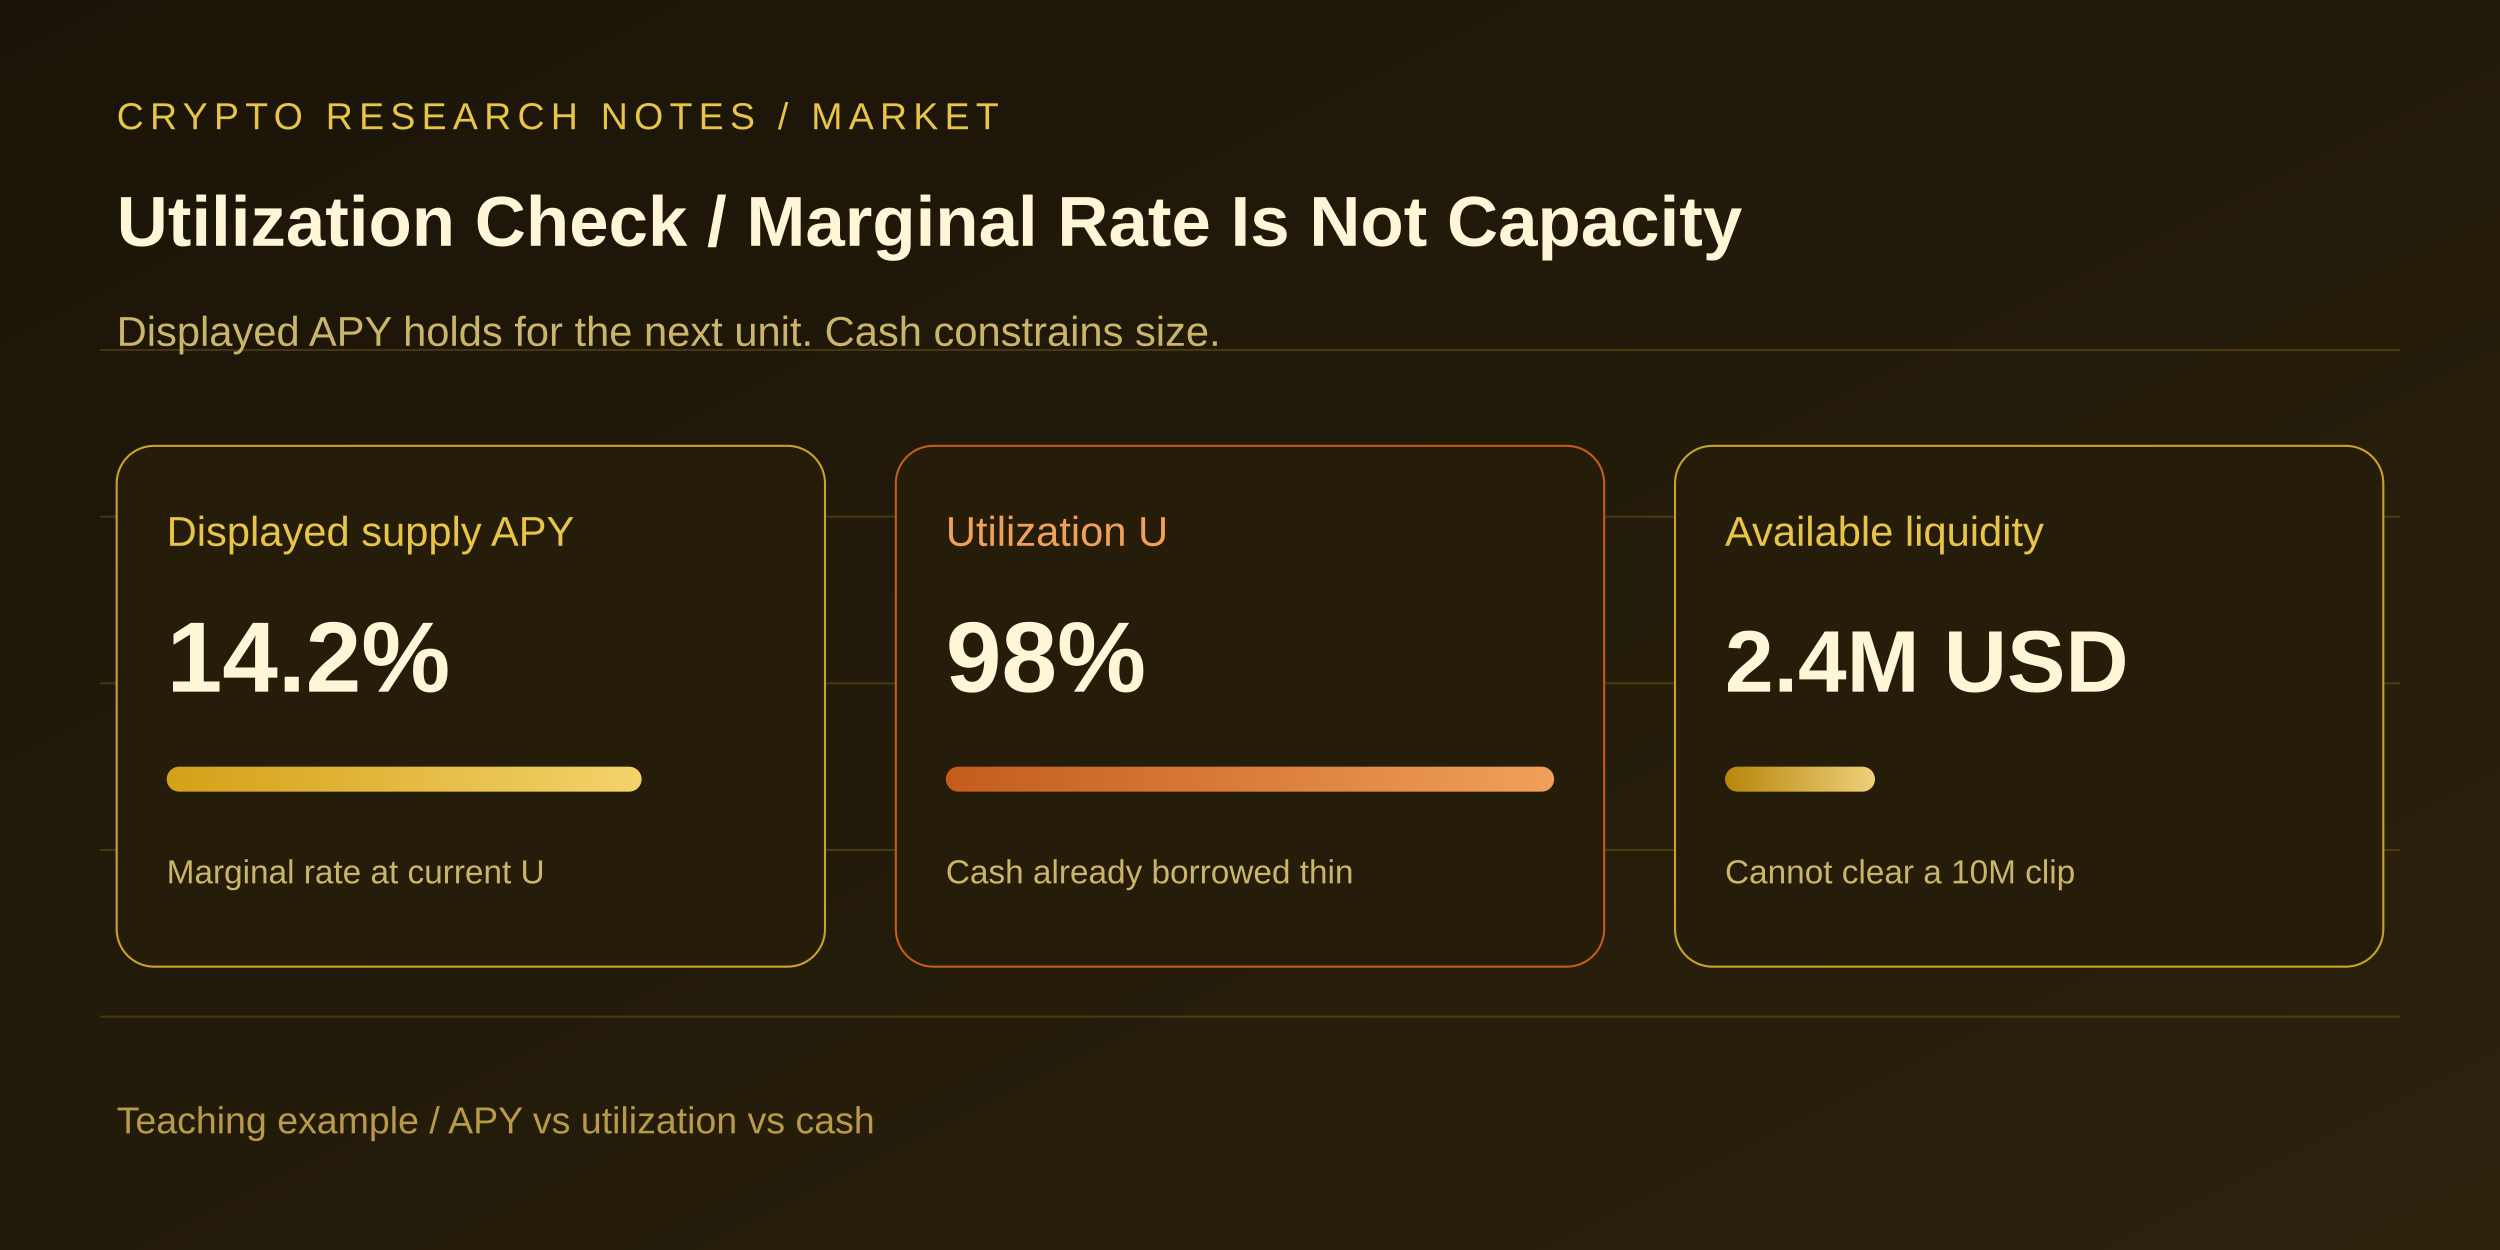
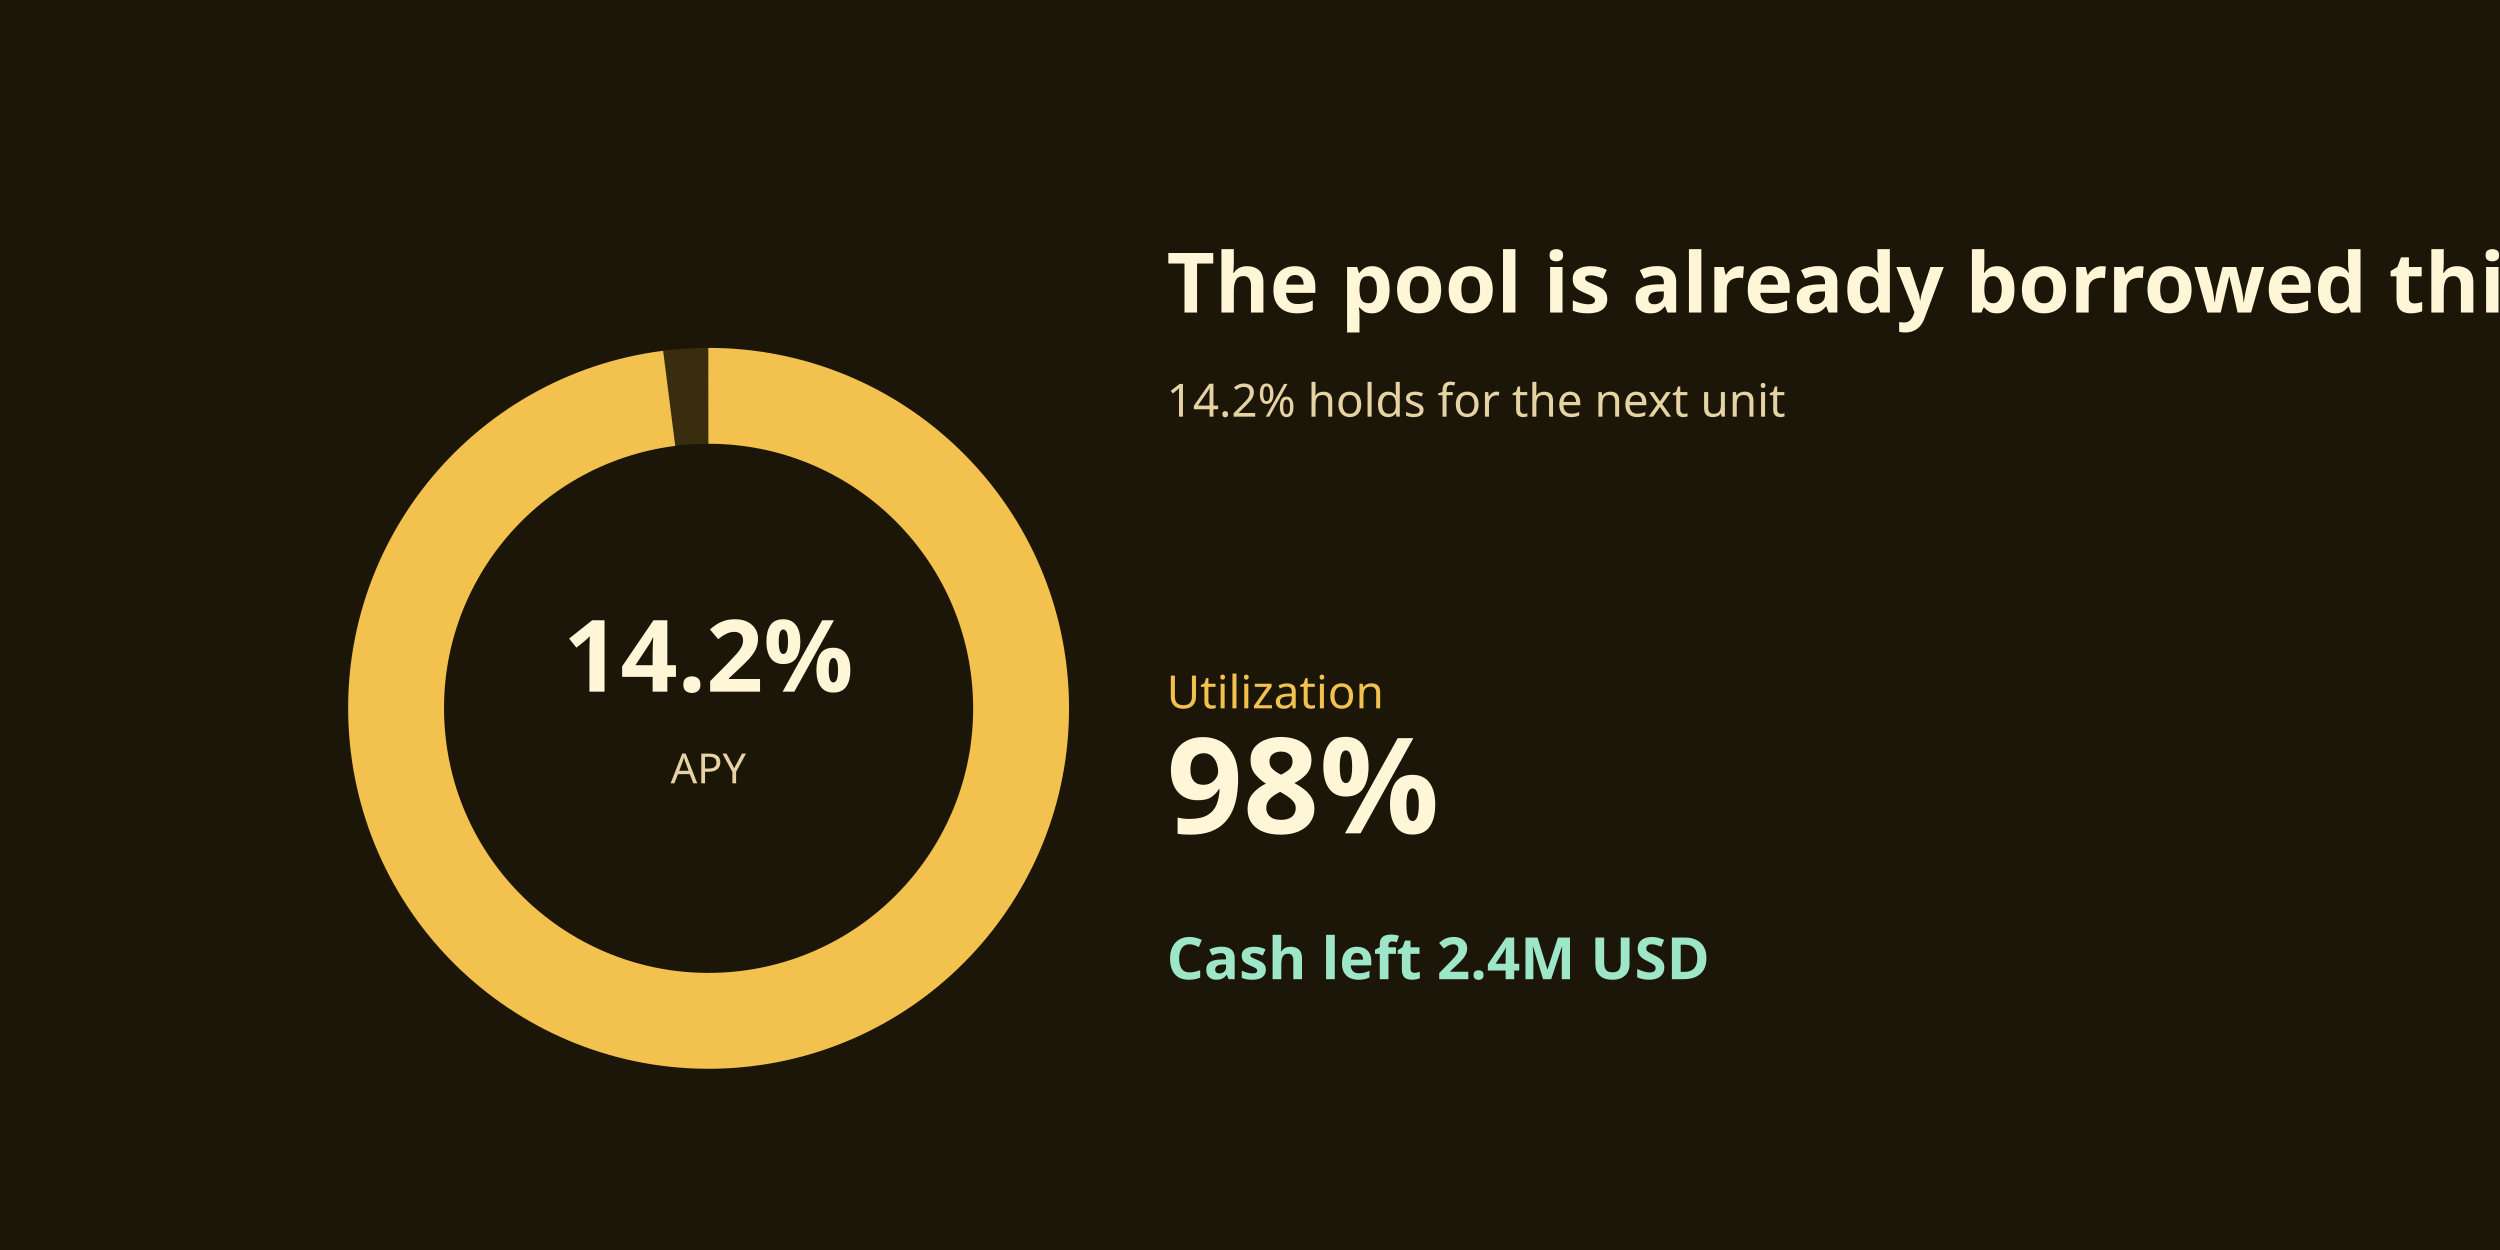
- <svg xmlns="http://www.w3.org/2000/svg" width="1200" height="600" viewBox="0 0 1200 600" role="img" aria-label="en-cover">
-   <defs>
-     <linearGradient id="bg" x1="0" y1="0" x2="1" y2="1">
-       <stop offset="0" stop-color="#1a1408" />
-       <stop offset="1" stop-color="#2c220c" />
-     </linearGradient>
-     <linearGradient id="barApy" x1="0" y1="0" x2="1" y2="0">
-       <stop offset="0" stop-color="#d4a017" />
-       <stop offset="1" stop-color="#f3d36b" />
-     </linearGradient>
-     <linearGradient id="barU" x1="0" y1="0" x2="1" y2="0">
-       <stop offset="0" stop-color="#c45c1a" />
-       <stop offset="1" stop-color="#f0a05a" />
-     </linearGradient>
-     <linearGradient id="barCash" x1="0" y1="0" x2="1" y2="0">
-       <stop offset="0" stop-color="#b8860b" />
-       <stop offset="1" stop-color="#edd078" />
-     </linearGradient>
-   </defs>
-   <rect width="1200" height="600" fill="url(#bg)" />
-   <g fill="none" stroke="#c9a227" opacity=".22">
-     <path d="M48 168H1152" />
-     <path d="M48 248H1152" />
-     <path d="M48 328H1152" />
-     <path d="M48 408H1152" />
-     <path d="M48 488H1152" />
-   </g>
-   <g font-family="Segoe UI,Arial,sans-serif">
-     <text x="56" y="62" fill="#e8c547" font-size="18" letter-spacing="3">CRYPTO RESEARCH NOTES / MARKET</text>
-     <text x="56" y="118" fill="#fff6d8" font-size="34" font-weight="700">Utilization Check / Marginal Rate Is Not Capacity</text>
-     <text x="56" y="166" fill="#cbb56a" font-size="20">Displayed APY holds for the next unit. Cash constrains size.</text>
-     <rect x="56" y="214" width="340" height="250" rx="18" fill="#261c0a" stroke="#c9a227" />
-     <text x="80" y="262" fill="#e8c547" font-size="20">Displayed supply APY</text>
-     <text x="80" y="332" fill="#fff6d8" font-size="48" font-weight="700">14.2%</text>
-     <rect x="80" y="368" width="228" height="12" rx="6" fill="url(#barApy)" />
-     <text x="80" y="424" fill="#cbb56a" font-size="16">Marginal rate at current U</text>
-     <rect x="430" y="214" width="340" height="250" rx="18" fill="#261c0a" stroke="#c45c1a" />
-     <text x="454" y="262" fill="#f0a05a" font-size="20">Utilization U</text>
-     <text x="454" y="332" fill="#fff6d8" font-size="48" font-weight="700">98%</text>
-     <rect x="454" y="368" width="292" height="12" rx="6" fill="url(#barU)" />
-     <text x="454" y="424" fill="#cbb56a" font-size="16">Cash already borrowed thin</text>
-     <rect x="804" y="214" width="340" height="250" rx="18" fill="#261c0a" stroke="#c9a227" />
-     <text x="828" y="262" fill="#e8c547" font-size="20">Available liquidity</text>
-     <text x="828" y="332" fill="#fff6d8" font-size="42" font-weight="700">2.4M USD</text>
-     <rect x="828" y="368" width="72" height="12" rx="6" fill="url(#barCash)" />
-     <text x="828" y="424" fill="#cbb56a" font-size="16">Cannot clear a 10M clip</text>
-     <text x="56" y="544" fill="#b89a4a" font-size="18">Teaching example / APY vs utilization vs cash</text>
+ <svg xmlns="http://www.w3.org/2000/svg" width="1200" height="600" viewBox="0 0 1200 600">
+   <rect width="1200" height="600" fill="#1c1608" />
+   <g font-family="Segoe UI, Microsoft YaHei, sans-serif">
+     <text x="560" y="150" fill="#fff6d8" font-size="40" font-weight="700">The pool is already borrowed thin</text>
+     <text x="560" y="200" fill="#e6d3a4" font-size="22">14.2% holds for the next unit</text>
+     <circle cx="340" cy="340" r="150" fill="none" stroke="#3a2c0e" stroke-width="46" />
+     <path d="M 340.0 190.0 A 150 150 0 1 1 321.2 191.2" fill="none" stroke="#f2c14e" stroke-width="46" stroke-linecap="butt" />
+     <text x="340" y="332" fill="#fff6d8" font-size="48" font-weight="700" text-anchor="middle">14.2%</text>
+     <text x="340" y="376" fill="#e6d3a4" font-size="20" text-anchor="middle">APY</text>
+     <text x="560" y="340" fill="#f2c14e" font-size="22">Utilization</text>
+     <text x="560" y="400" fill="#fff6d8" font-size="64" font-weight="700">98%</text>
+     <text x="560" y="470" fill="#9ee6c8" font-size="28" font-weight="700">Cash left  2.4M USD</text>
  </g>
</svg>
